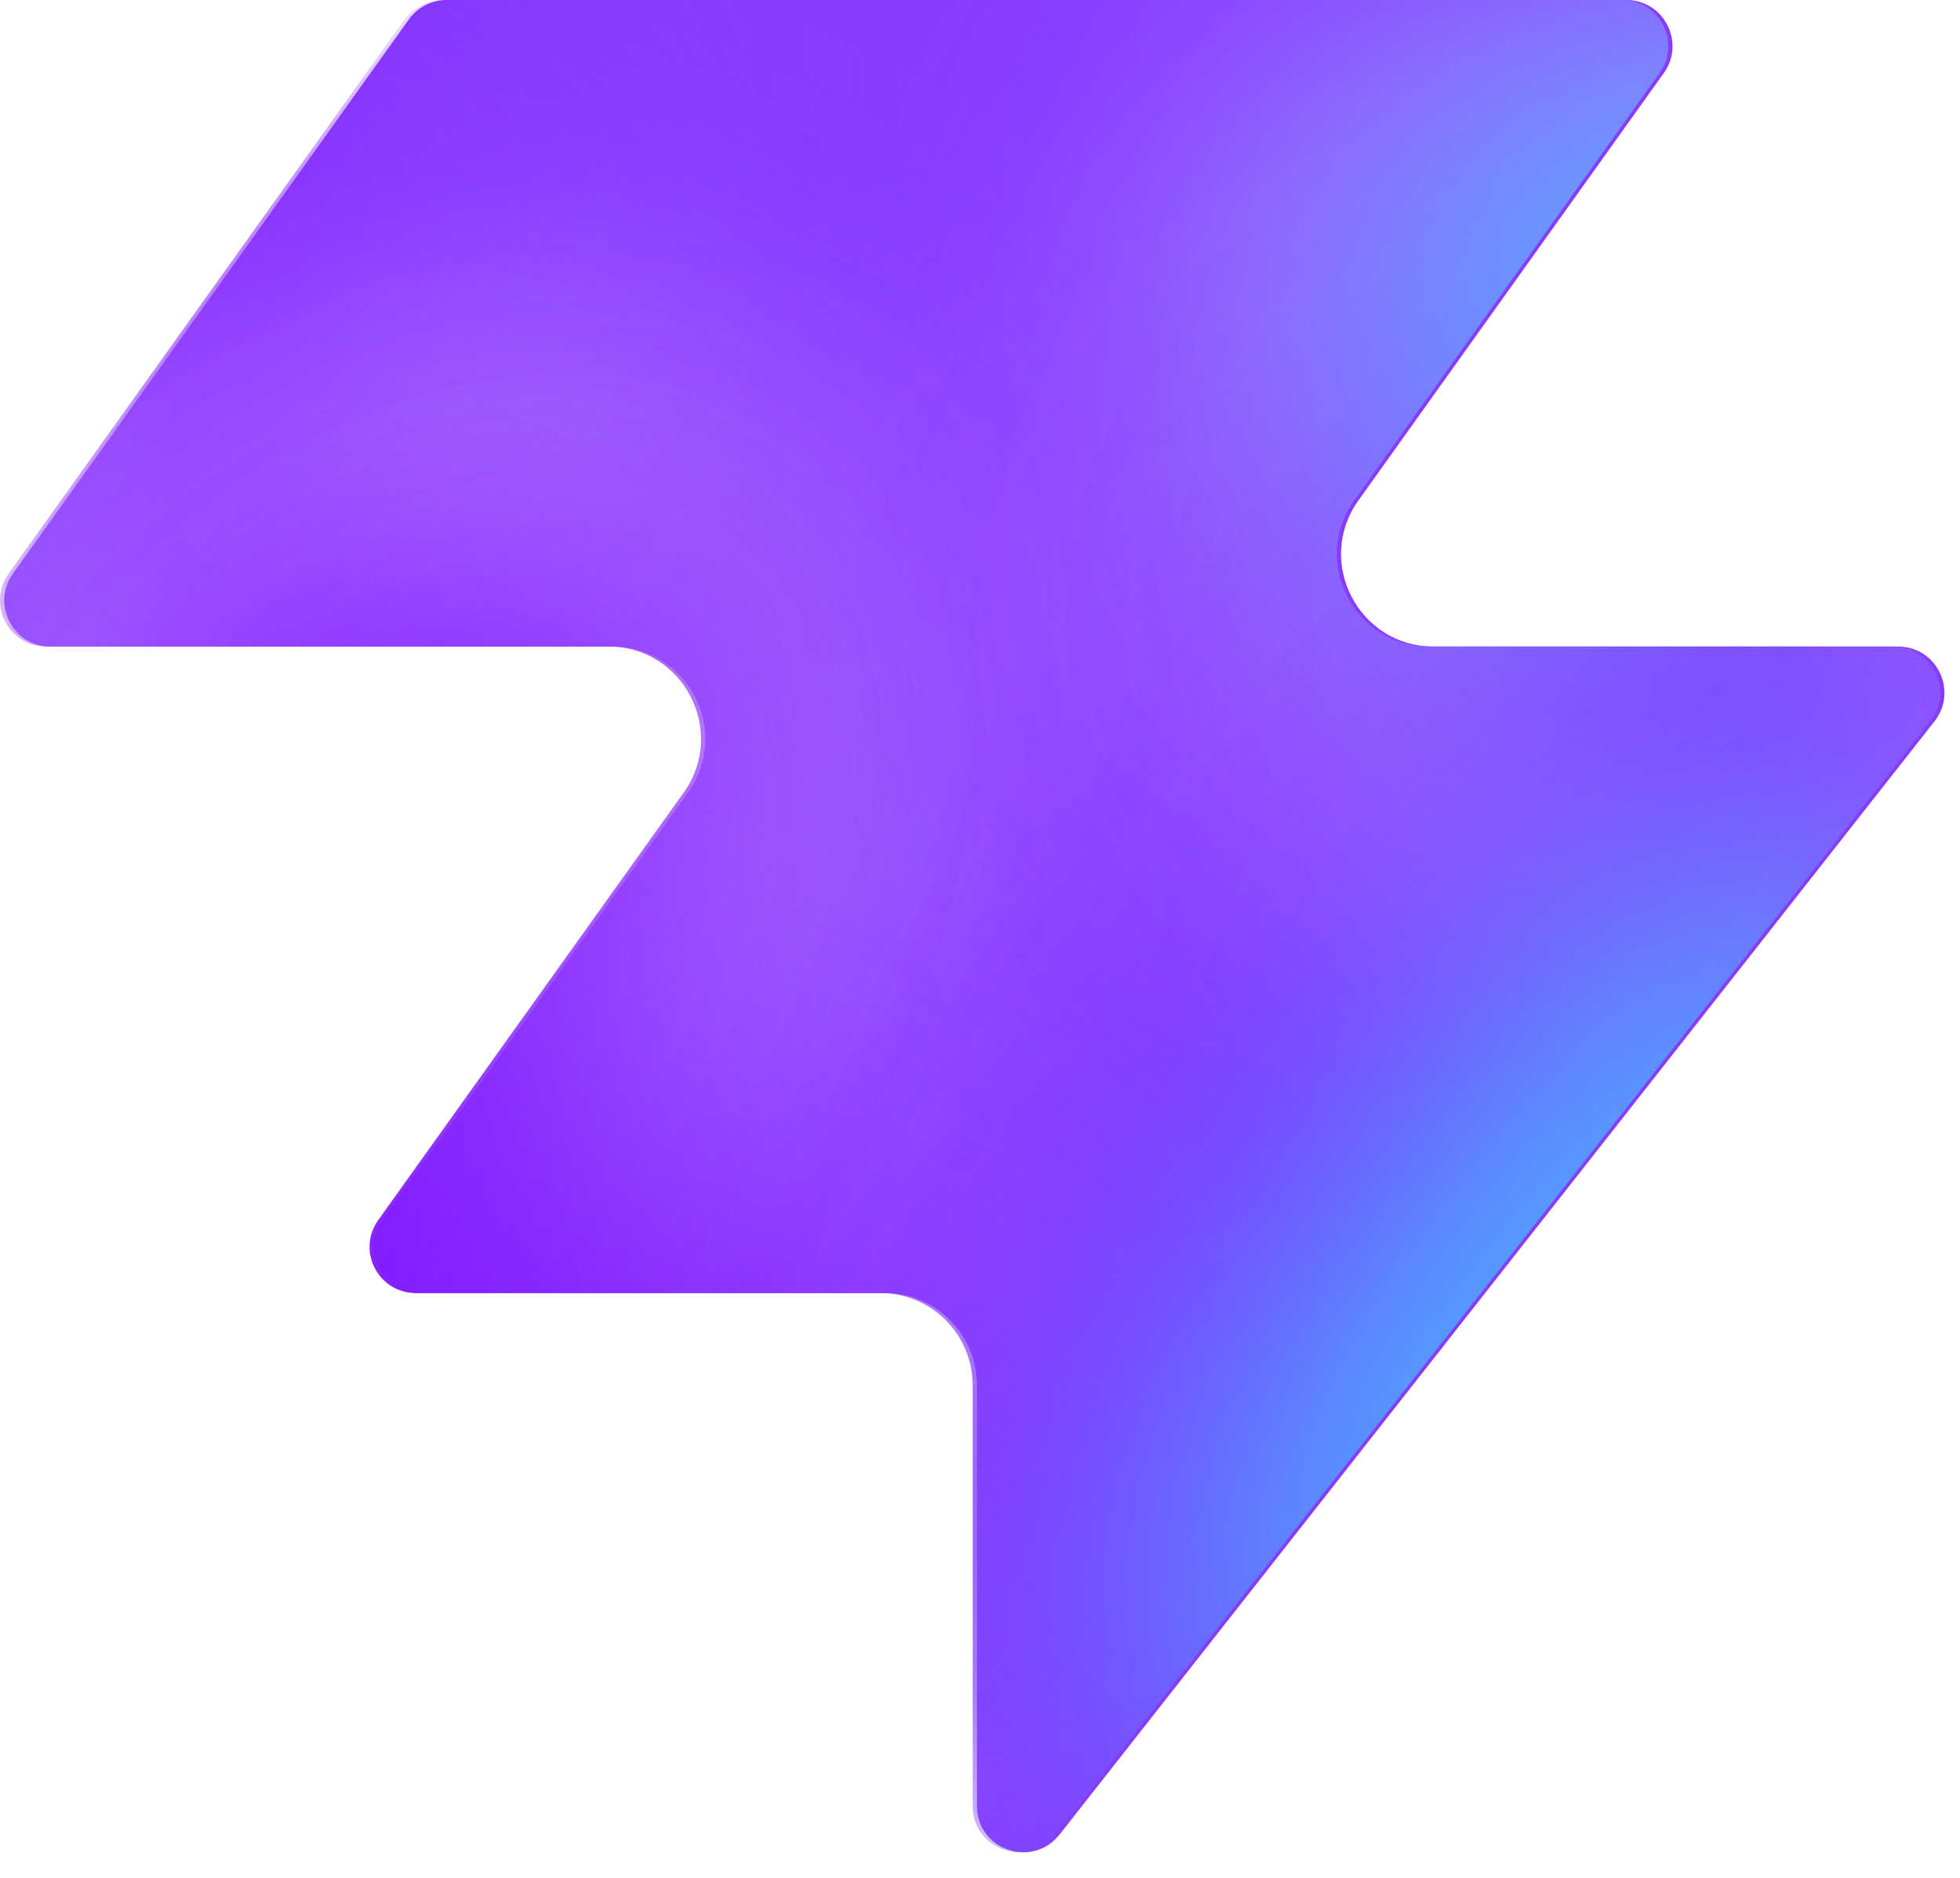
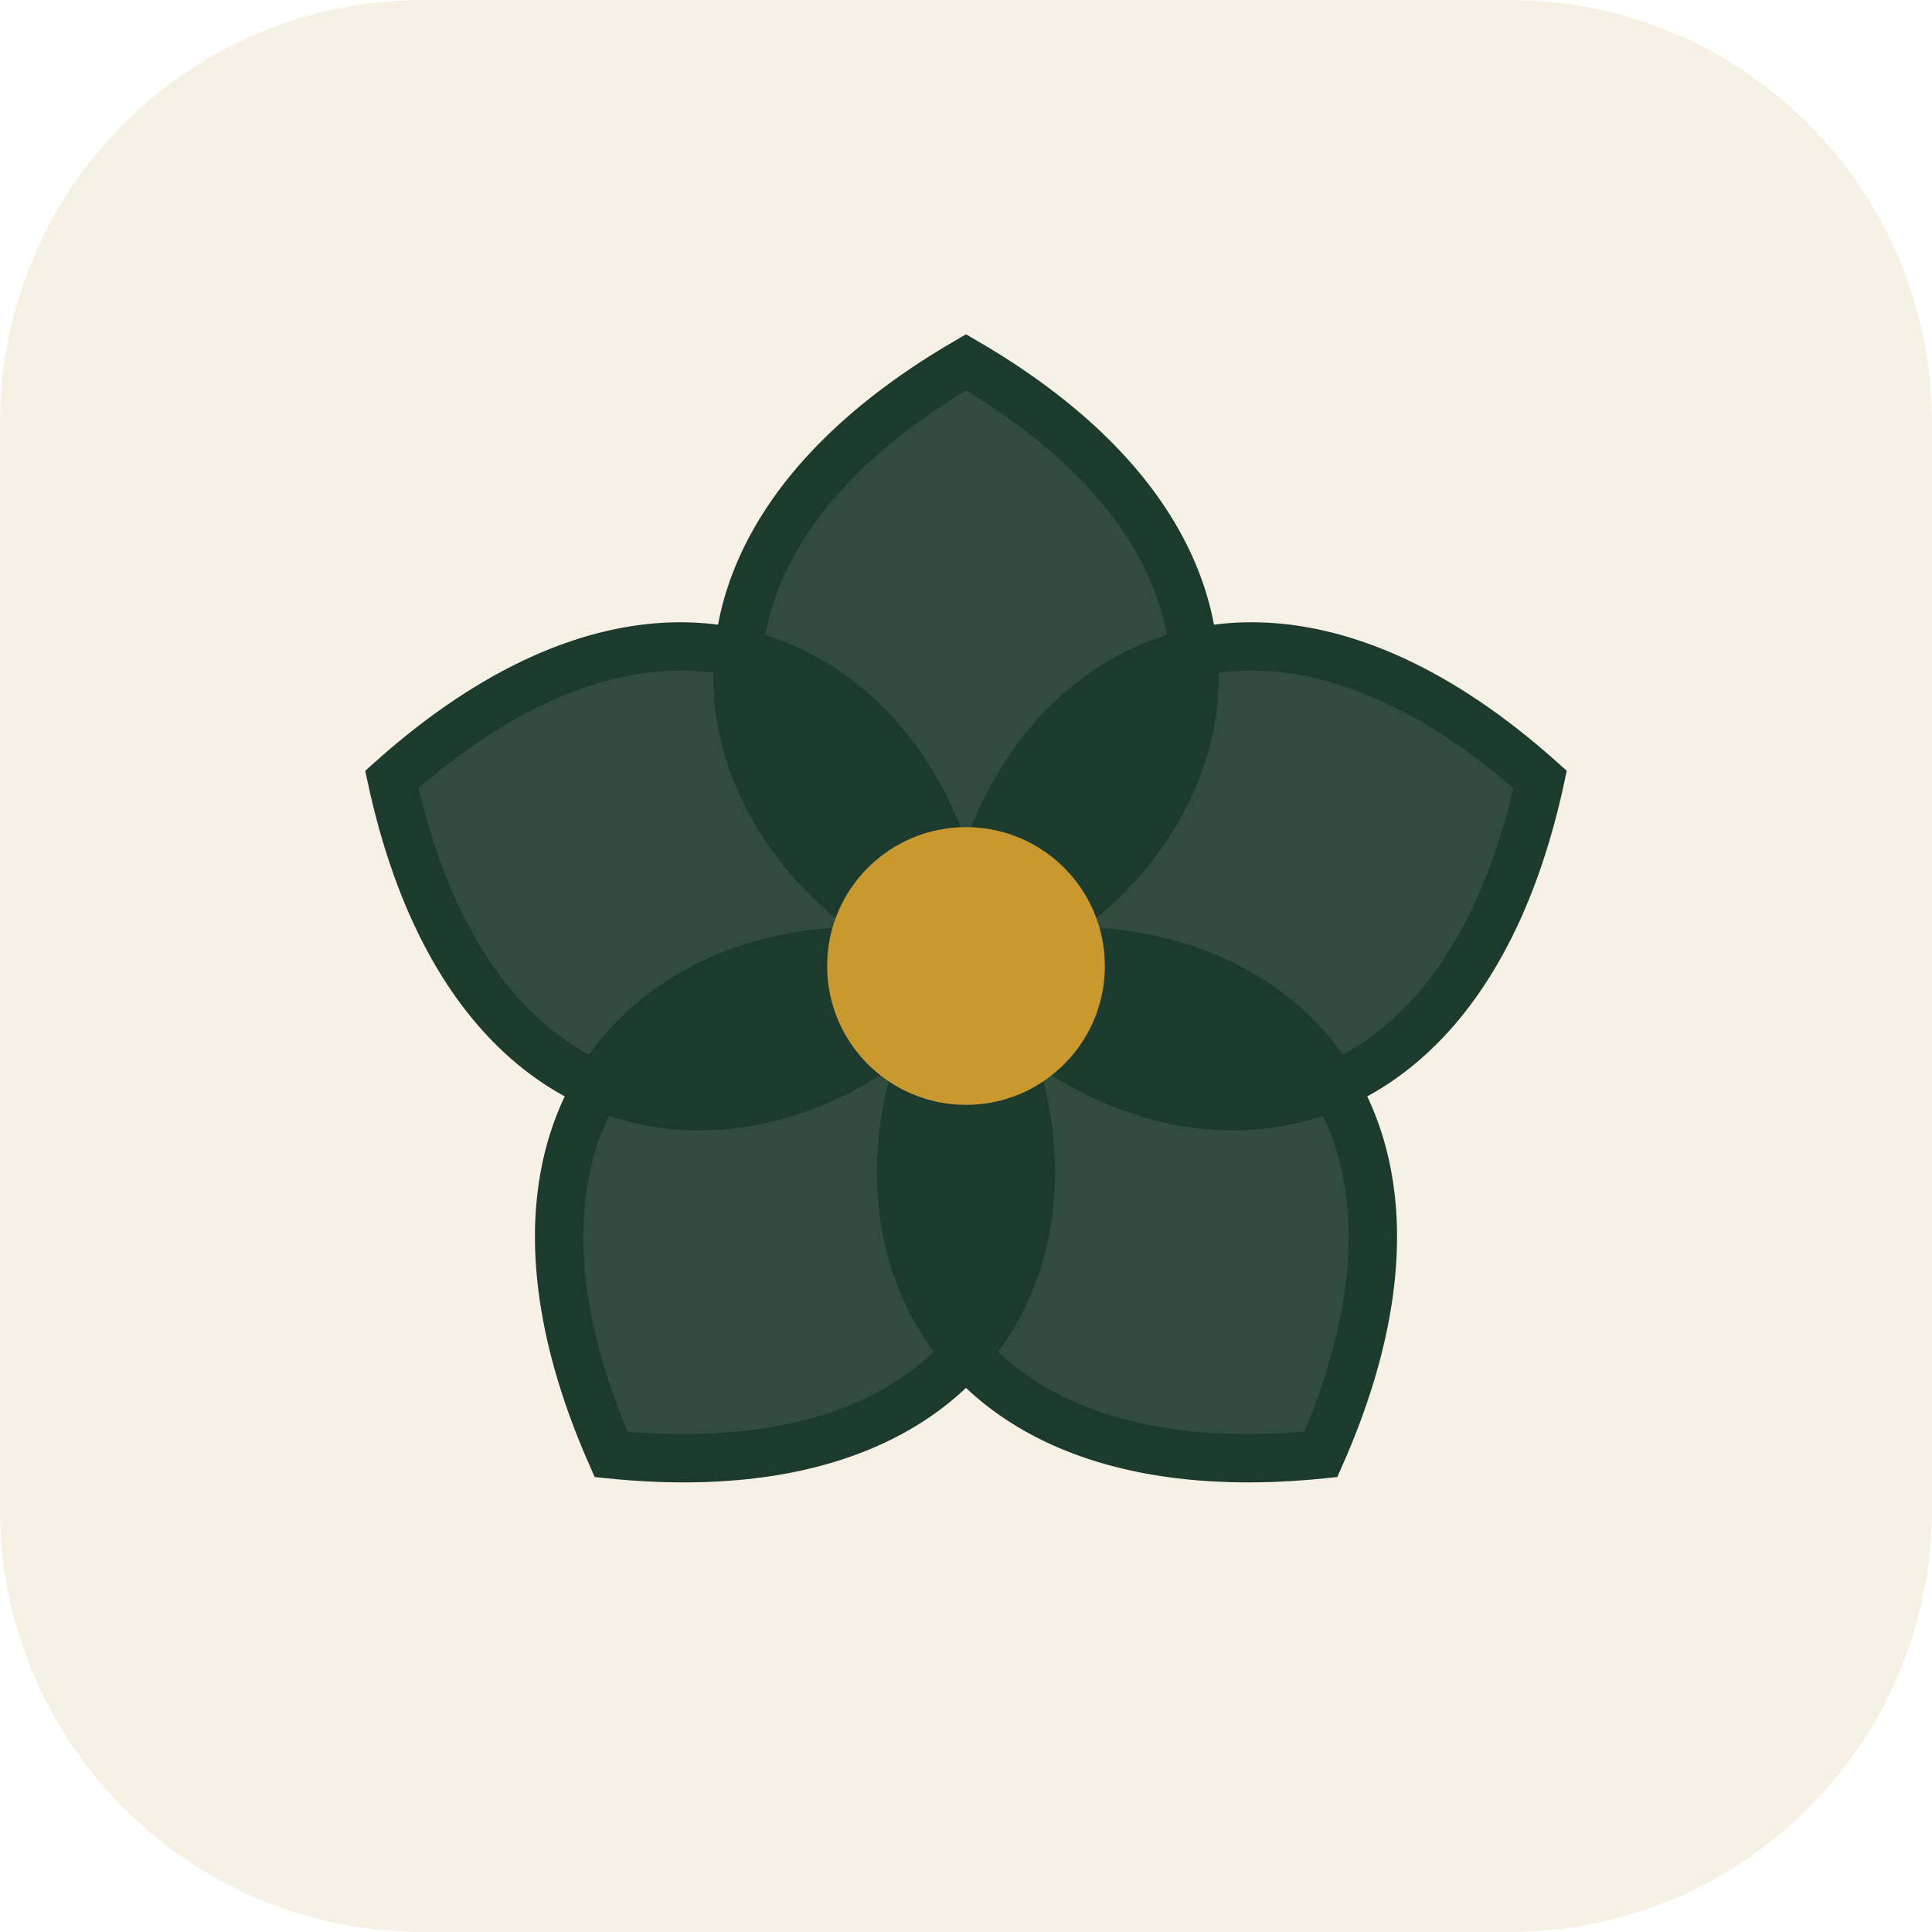
- <svg xmlns="http://www.w3.org/2000/svg" width="48" height="46" fill="none" viewBox="0 0 48 46">
-   <path fill="#863bff" d="M25.946 44.938c-.664.845-2.021.375-2.021-.698V33.937a2.26 2.26 0 0 0-2.262-2.262H10.287c-.92 0-1.456-1.04-.92-1.788l7.48-10.471c1.07-1.497 0-3.578-1.842-3.578H1.237c-.92 0-1.456-1.04-.92-1.788L10.013.474c.214-.297.556-.474.92-.474h28.894c.92 0 1.456 1.04.92 1.788l-7.48 10.471c-1.07 1.498 0 3.579 1.842 3.579h11.377c.943 0 1.473 1.088.89 1.83L25.947 44.94z" style="fill:#863bff;fill:color(display-p3 .525 .23 1);fill-opacity:1" />
-   <mask id="a" width="48" height="46" x="0" y="0" maskUnits="userSpaceOnUse" style="mask-type:alpha">
-     <path fill="#000" d="M25.842 44.938c-.664.844-2.021.375-2.021-.698V33.937a2.26 2.26 0 0 0-2.262-2.262H10.183c-.92 0-1.456-1.04-.92-1.788l7.48-10.471c1.07-1.498 0-3.579-1.842-3.579H1.133c-.92 0-1.456-1.04-.92-1.787L9.91.473c.214-.297.556-.474.92-.474h28.894c.92 0 1.456 1.04.92 1.788l-7.48 10.471c-1.07 1.498 0 3.578 1.842 3.578h11.377c.943 0 1.473 1.088.89 1.832L25.843 44.94z" style="fill:#000;fill-opacity:1" />
-   </mask>
-   <g mask="url(#a)">
-     <g filter="url(#b)">
-       <ellipse cx="5.508" cy="14.704" fill="#ede6ff" rx="5.508" ry="14.704" style="fill:#ede6ff;fill:color(display-p3 .927 .903 1);fill-opacity:1" transform="matrix(.00324 1 1 -.00324 -4.47 31.516)" />
+ <svg xmlns="http://www.w3.org/2000/svg" viewBox="0 0 64 64">
+   <rect width="64" height="64" rx="14" fill="#f6f1e4" />
+   <g transform="translate(32 32)">
+     <g fill="#1c3a2e" fill-opacity="0.9" stroke="#1c3a2e" stroke-width="1.6">
+       <path d="M0 0 C 8 -3, 12 -13, 0 -20 C -12 -13, -8 -3, 0 0 Z" transform="rotate(0)" />
+       <path d="M0 0 C 8 -3, 12 -13, 0 -20 C -12 -13, -8 -3, 0 0 Z" transform="rotate(72)" />
+       <path d="M0 0 C 8 -3, 12 -13, 0 -20 C -12 -13, -8 -3, 0 0 Z" transform="rotate(144)" />
+       <path d="M0 0 C 8 -3, 12 -13, 0 -20 C -12 -13, -8 -3, 0 0 Z" transform="rotate(216)" />
+       <path d="M0 0 C 8 -3, 12 -13, 0 -20 C -12 -13, -8 -3, 0 0 Z" transform="rotate(288)" />
    </g>
-     <g filter="url(#c)">
-       <ellipse cx="10.399" cy="29.851" fill="#ede6ff" rx="10.399" ry="29.851" style="fill:#ede6ff;fill:color(display-p3 .927 .903 1);fill-opacity:1" transform="matrix(.00324 1 1 -.00324 -39.328 7.883)" />
-     </g>
-     <g filter="url(#d)">
-       <ellipse cx="5.508" cy="30.487" fill="#7e14ff" rx="5.508" ry="30.487" style="fill:#7e14ff;fill:color(display-p3 .492 .077 1);fill-opacity:1" transform="rotate(89.814 -25.913 -14.639)scale(1 -1)" />
-     </g>
-     <g filter="url(#e)">
-       <ellipse cx="5.508" cy="30.599" fill="#7e14ff" rx="5.508" ry="30.599" style="fill:#7e14ff;fill:color(display-p3 .492 .077 1);fill-opacity:1" transform="rotate(89.814 -32.644 -3.334)scale(1 -1)" />
-     </g>
-     <g filter="url(#f)">
-       <ellipse cx="5.508" cy="30.599" fill="#7e14ff" rx="5.508" ry="30.599" style="fill:#7e14ff;fill:color(display-p3 .492 .077 1);fill-opacity:1" transform="matrix(.00324 1 1 -.00324 -34.34 30.47)" />
-     </g>
-     <g filter="url(#g)">
-       <ellipse cx="14.072" cy="22.078" fill="#ede6ff" rx="14.072" ry="22.078" style="fill:#ede6ff;fill:color(display-p3 .927 .903 1);fill-opacity:1" transform="rotate(93.35 24.506 48.493)scale(-1 1)" />
-     </g>
-     <g filter="url(#h)">
-       <ellipse cx="3.47" cy="21.501" fill="#7e14ff" rx="3.47" ry="21.501" style="fill:#7e14ff;fill:color(display-p3 .492 .077 1);fill-opacity:1" transform="rotate(89.009 28.708 47.59)scale(-1 1)" />
-     </g>
-     <g filter="url(#i)">
-       <ellipse cx="3.47" cy="21.501" fill="#7e14ff" rx="3.47" ry="21.501" style="fill:#7e14ff;fill:color(display-p3 .492 .077 1);fill-opacity:1" transform="rotate(89.009 28.708 47.59)scale(-1 1)" />
-     </g>
-     <g filter="url(#j)">
-       <ellipse cx=".387" cy="8.972" fill="#7e14ff" rx="4.407" ry="29.108" style="fill:#7e14ff;fill:color(display-p3 .492 .077 1);fill-opacity:1" transform="rotate(39.51 .387 8.972)" />
-     </g>
-     <g filter="url(#k)">
-       <ellipse cx="47.523" cy="-6.092" fill="#7e14ff" rx="4.407" ry="29.108" style="fill:#7e14ff;fill:color(display-p3 .492 .077 1);fill-opacity:1" transform="rotate(37.892 47.523 -6.092)" />
-     </g>
-     <g filter="url(#l)">
-       <ellipse cx="41.412" cy="6.333" fill="#47bfff" rx="5.971" ry="9.665" style="fill:#47bfff;fill:color(display-p3 .28 .748 1);fill-opacity:1" transform="rotate(37.892 41.412 6.333)" />
-     </g>
-     <g filter="url(#m)">
-       <ellipse cx="-1.879" cy="38.332" fill="#7e14ff" rx="4.407" ry="29.108" style="fill:#7e14ff;fill:color(display-p3 .492 .077 1);fill-opacity:1" transform="rotate(37.892 -1.88 38.332)" />
-     </g>
-     <g filter="url(#n)">
-       <ellipse cx="-1.879" cy="38.332" fill="#7e14ff" rx="4.407" ry="29.108" style="fill:#7e14ff;fill:color(display-p3 .492 .077 1);fill-opacity:1" transform="rotate(37.892 -1.88 38.332)" />
-     </g>
-     <g filter="url(#o)">
-       <ellipse cx="35.651" cy="29.907" fill="#7e14ff" rx="4.407" ry="29.108" style="fill:#7e14ff;fill:color(display-p3 .492 .077 1);fill-opacity:1" transform="rotate(37.892 35.651 29.907)" />
-     </g>
-     <g filter="url(#p)">
-       <ellipse cx="38.418" cy="32.4" fill="#47bfff" rx="5.971" ry="15.297" style="fill:#47bfff;fill:color(display-p3 .28 .748 1);fill-opacity:1" transform="rotate(37.892 38.418 32.4)" />
-     </g>
+     <circle r="4.6" fill="#c9992f" />
  </g>
-   <defs>
-     <filter id="b" width="60.045" height="41.654" x="-19.77" y="16.149" color-interpolation-filters="sRGB" filterUnits="userSpaceOnUse">
-       <feFlood flood-opacity="0" result="BackgroundImageFix" />
-       <feBlend in="SourceGraphic" in2="BackgroundImageFix" result="shape" />
-       <feGaussianBlur result="effect1_foregroundBlur_2002_17158" stdDeviation="7.659" />
-     </filter>
-     <filter id="c" width="90.34" height="51.437" x="-54.613" y="-7.533" color-interpolation-filters="sRGB" filterUnits="userSpaceOnUse">
-       <feFlood flood-opacity="0" result="BackgroundImageFix" />
-       <feBlend in="SourceGraphic" in2="BackgroundImageFix" result="shape" />
-       <feGaussianBlur result="effect1_foregroundBlur_2002_17158" stdDeviation="7.659" />
-     </filter>
-     <filter id="d" width="79.355" height="29.4" x="-49.64" y="2.03" color-interpolation-filters="sRGB" filterUnits="userSpaceOnUse">
-       <feFlood flood-opacity="0" result="BackgroundImageFix" />
-       <feBlend in="SourceGraphic" in2="BackgroundImageFix" result="shape" />
-       <feGaussianBlur result="effect1_foregroundBlur_2002_17158" stdDeviation="4.596" />
-     </filter>
-     <filter id="e" width="79.579" height="29.4" x="-45.045" y="20.029" color-interpolation-filters="sRGB" filterUnits="userSpaceOnUse">
-       <feFlood flood-opacity="0" result="BackgroundImageFix" />
-       <feBlend in="SourceGraphic" in2="BackgroundImageFix" result="shape" />
-       <feGaussianBlur result="effect1_foregroundBlur_2002_17158" stdDeviation="4.596" />
-     </filter>
-     <filter id="f" width="79.579" height="29.4" x="-43.513" y="21.178" color-interpolation-filters="sRGB" filterUnits="userSpaceOnUse">
-       <feFlood flood-opacity="0" result="BackgroundImageFix" />
-       <feBlend in="SourceGraphic" in2="BackgroundImageFix" result="shape" />
-       <feGaussianBlur result="effect1_foregroundBlur_2002_17158" stdDeviation="4.596" />
-     </filter>
-     <filter id="g" width="74.749" height="58.852" x="15.756" y="-17.901" color-interpolation-filters="sRGB" filterUnits="userSpaceOnUse">
-       <feFlood flood-opacity="0" result="BackgroundImageFix" />
-       <feBlend in="SourceGraphic" in2="BackgroundImageFix" result="shape" />
-       <feGaussianBlur result="effect1_foregroundBlur_2002_17158" stdDeviation="7.659" />
-     </filter>
-     <filter id="h" width="61.377" height="25.362" x="23.548" y="2.284" color-interpolation-filters="sRGB" filterUnits="userSpaceOnUse">
-       <feFlood flood-opacity="0" result="BackgroundImageFix" />
-       <feBlend in="SourceGraphic" in2="BackgroundImageFix" result="shape" />
-       <feGaussianBlur result="effect1_foregroundBlur_2002_17158" stdDeviation="4.596" />
-     </filter>
-     <filter id="i" width="61.377" height="25.362" x="23.548" y="2.284" color-interpolation-filters="sRGB" filterUnits="userSpaceOnUse">
-       <feFlood flood-opacity="0" result="BackgroundImageFix" />
-       <feBlend in="SourceGraphic" in2="BackgroundImageFix" result="shape" />
-       <feGaussianBlur result="effect1_foregroundBlur_2002_17158" stdDeviation="4.596" />
-     </filter>
-     <filter id="j" width="56.045" height="63.649" x="-27.636" y="-22.853" color-interpolation-filters="sRGB" filterUnits="userSpaceOnUse">
-       <feFlood flood-opacity="0" result="BackgroundImageFix" />
-       <feBlend in="SourceGraphic" in2="BackgroundImageFix" result="shape" />
-       <feGaussianBlur result="effect1_foregroundBlur_2002_17158" stdDeviation="4.596" />
-     </filter>
-     <filter id="k" width="54.814" height="64.646" x="20.116" y="-38.415" color-interpolation-filters="sRGB" filterUnits="userSpaceOnUse">
-       <feFlood flood-opacity="0" result="BackgroundImageFix" />
-       <feBlend in="SourceGraphic" in2="BackgroundImageFix" result="shape" />
-       <feGaussianBlur result="effect1_foregroundBlur_2002_17158" stdDeviation="4.596" />
-     </filter>
-     <filter id="l" width="33.541" height="35.313" x="24.641" y="-11.323" color-interpolation-filters="sRGB" filterUnits="userSpaceOnUse">
-       <feFlood flood-opacity="0" result="BackgroundImageFix" />
-       <feBlend in="SourceGraphic" in2="BackgroundImageFix" result="shape" />
-       <feGaussianBlur result="effect1_foregroundBlur_2002_17158" stdDeviation="4.596" />
-     </filter>
-     <filter id="m" width="54.814" height="64.646" x="-29.286" y="6.009" color-interpolation-filters="sRGB" filterUnits="userSpaceOnUse">
-       <feFlood flood-opacity="0" result="BackgroundImageFix" />
-       <feBlend in="SourceGraphic" in2="BackgroundImageFix" result="shape" />
-       <feGaussianBlur result="effect1_foregroundBlur_2002_17158" stdDeviation="4.596" />
-     </filter>
-     <filter id="n" width="54.814" height="64.646" x="-29.286" y="6.009" color-interpolation-filters="sRGB" filterUnits="userSpaceOnUse">
-       <feFlood flood-opacity="0" result="BackgroundImageFix" />
-       <feBlend in="SourceGraphic" in2="BackgroundImageFix" result="shape" />
-       <feGaussianBlur result="effect1_foregroundBlur_2002_17158" stdDeviation="4.596" />
-     </filter>
-     <filter id="o" width="54.814" height="64.646" x="8.244" y="-2.416" color-interpolation-filters="sRGB" filterUnits="userSpaceOnUse">
-       <feFlood flood-opacity="0" result="BackgroundImageFix" />
-       <feBlend in="SourceGraphic" in2="BackgroundImageFix" result="shape" />
-       <feGaussianBlur result="effect1_foregroundBlur_2002_17158" stdDeviation="4.596" />
-     </filter>
-     <filter id="p" width="39.409" height="43.623" x="18.713" y="10.588" color-interpolation-filters="sRGB" filterUnits="userSpaceOnUse">
-       <feFlood flood-opacity="0" result="BackgroundImageFix" />
-       <feBlend in="SourceGraphic" in2="BackgroundImageFix" result="shape" />
-       <feGaussianBlur result="effect1_foregroundBlur_2002_17158" stdDeviation="4.596" />
-     </filter>
-   </defs>
</svg>
